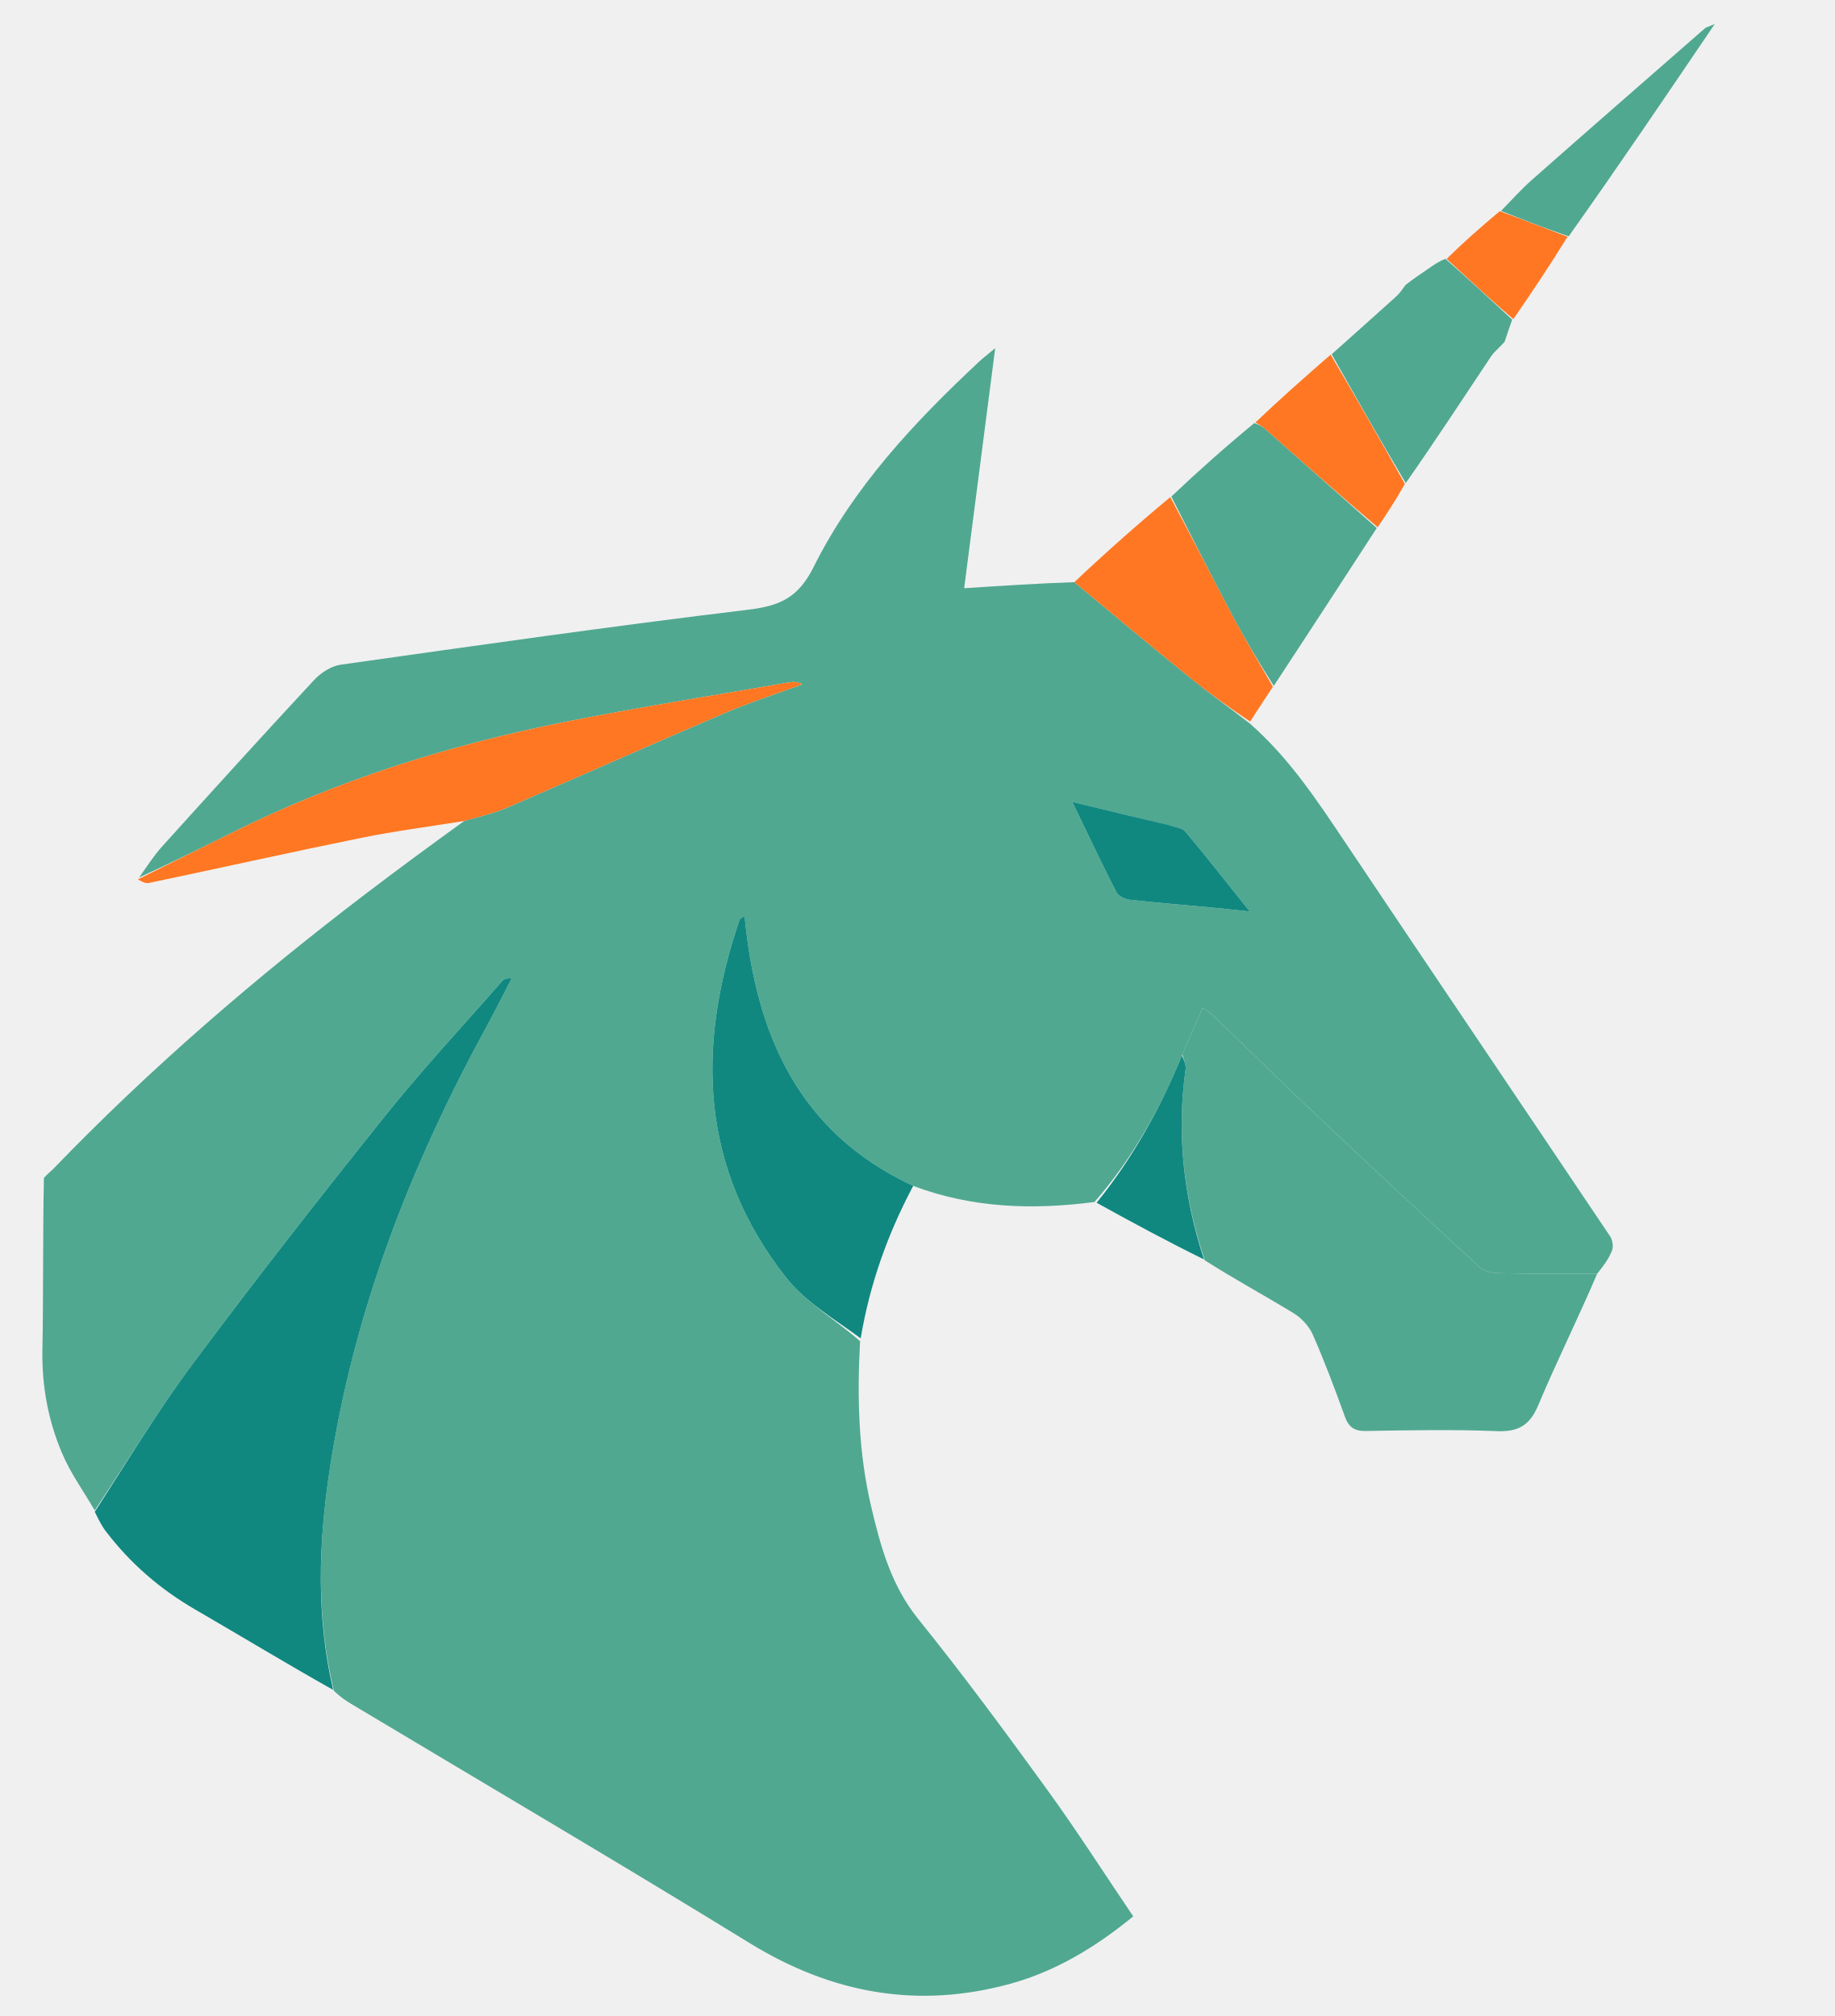
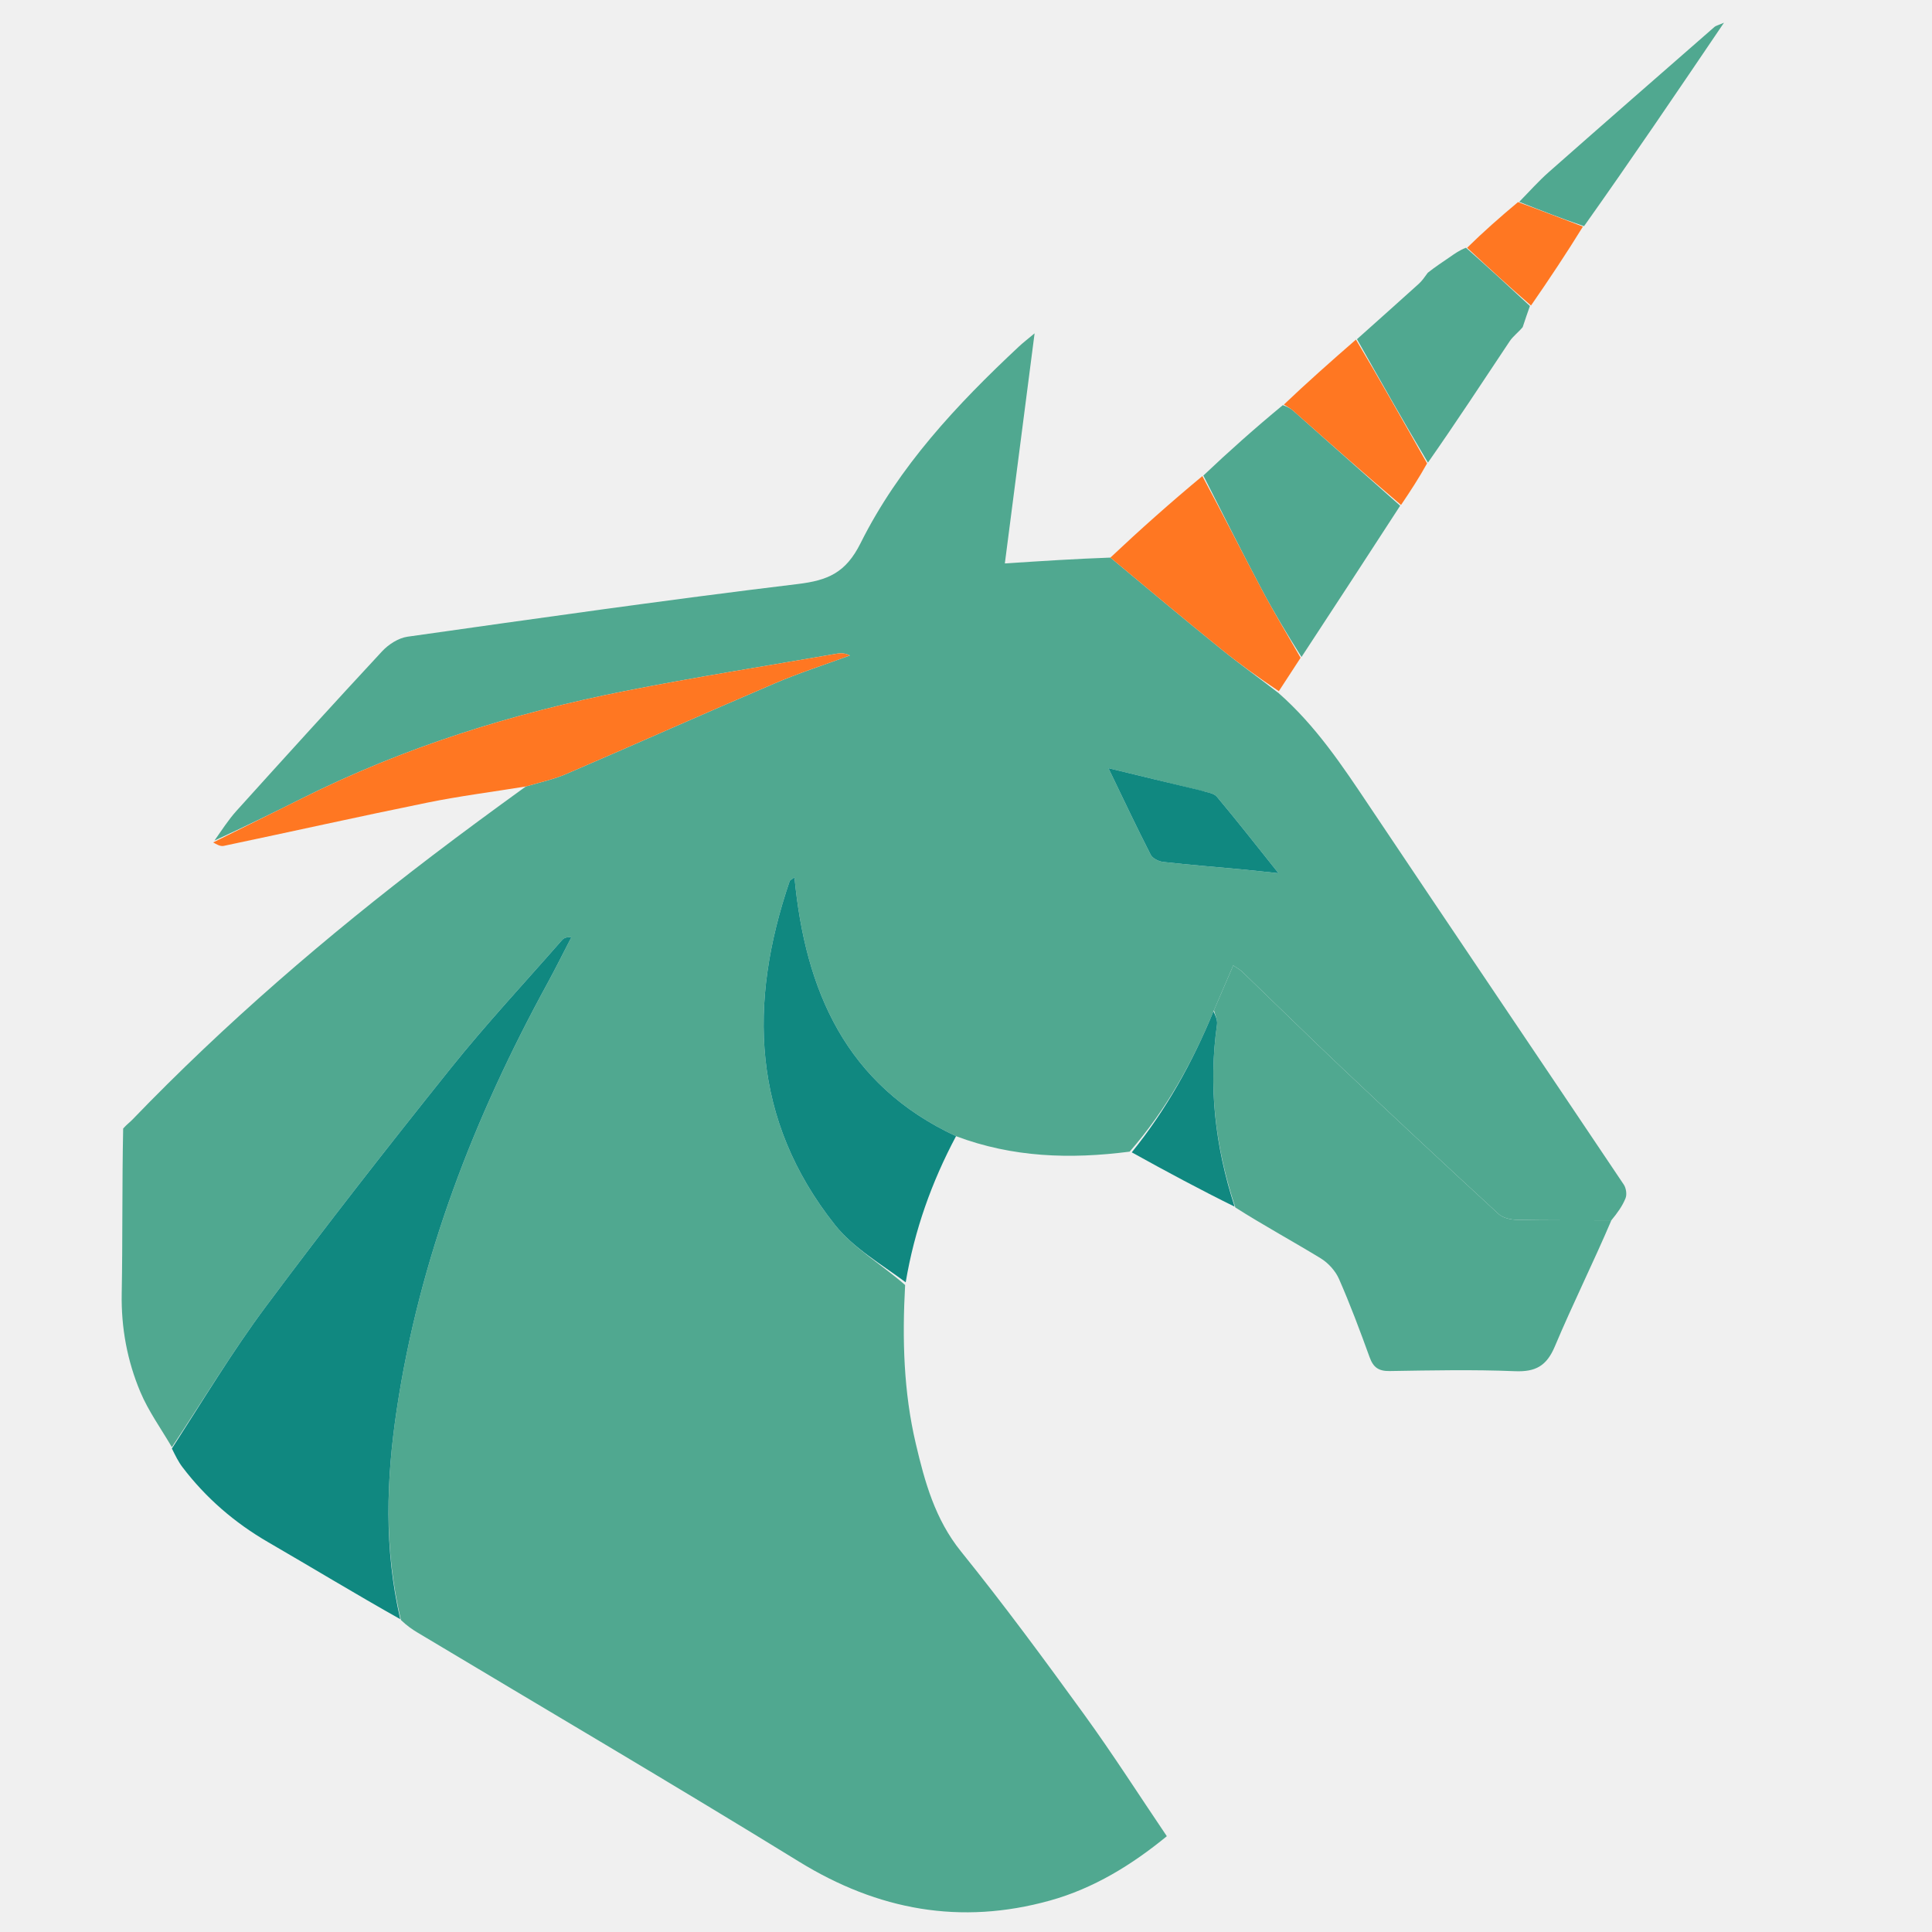
- <svg xmlns="http://www.w3.org/2000/svg" width="232" height="255" viewBox="0 0 232 255" fill="none">
-   <path d="M11.983 191.053C10.577 188.634 8.902 186.328 7.826 183.769C6.095 179.655 5.279 175.31 5.363 170.773C5.495 163.606 5.4 156.435 5.553 148.992C6.053 148.43 6.43 148.172 6.741 147.849C19.01 135.114 32.37 123.622 46.423 112.922C50.433 109.87 54.496 106.887 58.702 103.845C60.588 103.288 62.371 102.91 64.014 102.203C73.218 98.245 82.367 94.158 91.581 90.223C94.813 88.842 98.176 87.767 101.479 86.552C100.853 86.25 100.319 86.219 99.806 86.308C90.476 87.931 81.116 89.406 71.826 91.24C56.99 94.169 42.642 98.661 29.072 105.458C25.24 107.377 21.384 109.247 17.596 110.99C18.599 109.579 19.451 108.234 20.503 107.069C26.874 100.012 33.259 92.968 39.73 86.004C40.577 85.092 41.886 84.246 43.08 84.077C60.236 81.652 77.391 79.2 94.59 77.124C98.566 76.644 100.929 75.648 102.885 71.726C107.92 61.629 115.59 53.436 123.787 45.772C124.33 45.265 124.924 44.813 125.851 44.037C124.499 54.489 123.229 64.314 121.925 74.404C126.785 74.088 131.272 73.796 135.858 73.635C140.803 77.763 145.624 81.794 150.509 85.744C152.939 87.708 155.488 89.525 158.069 91.529C162.991 95.86 166.487 101.136 170.019 106.412C181.186 123.092 192.435 139.718 203.616 156.39C203.924 156.849 204.048 157.681 203.852 158.179C203.444 159.215 202.765 160.143 201.977 161.103C197.682 161.087 193.607 161.124 189.534 161.042C188.703 161.025 187.663 160.799 187.087 160.269C180.164 153.898 173.284 147.478 166.445 141.015C162.008 136.822 157.659 132.535 153.26 128.301C152.959 128.011 152.57 127.813 152.069 127.467C151.17 129.553 150.347 131.462 149.465 133.522C146.671 140.3 143.23 146.509 138.402 152.042C130.535 153.058 122.956 152.81 115.481 150.002C100.951 143.24 95.584 130.817 94.157 115.843C93.751 116.147 93.569 116.21 93.531 116.322C88.029 132.428 88.513 147.848 99.48 161.679C101.931 164.771 105.612 166.885 108.763 169.646C108.369 176.81 108.562 183.737 110.166 190.568C111.359 195.648 112.707 200.562 116.141 204.819C121.775 211.805 127.109 219.043 132.379 226.312C136.181 231.557 139.674 237.027 143.305 242.396C138.68 246.187 133.635 249.293 127.855 250.896C116.095 254.156 105.19 252.173 94.774 245.763C78.098 235.5 61.207 225.586 44.409 215.521C43.699 215.095 43.015 214.626 42.219 213.865C39.974 204.447 40.285 195.283 41.655 186.134C44.654 166.113 51.86 147.564 61.517 129.889C62.623 127.864 63.647 125.794 64.71 123.746C64.022 123.693 63.696 123.871 63.466 124.133C58.556 129.747 53.457 135.21 48.798 141.026C40.511 151.371 32.341 161.819 24.419 172.445C19.966 178.418 16.109 184.836 11.983 191.053ZM147.519 104.325C143.756 103.411 139.994 102.496 135.597 101.427C137.627 105.626 139.344 109.27 141.176 112.854C141.422 113.336 142.23 113.736 142.82 113.803C146.249 114.189 149.691 114.46 153.127 114.781C154.564 114.915 155.998 115.078 158.042 115.291C155.065 111.568 152.54 108.333 149.904 105.193C149.488 104.698 148.568 104.628 147.519 104.325Z" fill="#50A890" />
-   <path d="M168.401 44.809C171.12 42.377 173.846 39.953 176.552 37.507C176.981 37.118 177.322 36.632 177.748 36.039C178.727 35.262 179.669 34.648 180.596 34.011C181.245 33.565 181.873 33.089 182.788 32.738C185.787 35.376 188.508 37.903 191.229 40.43C190.918 41.309 190.607 42.188 190.273 43.218C189.682 43.932 188.998 44.418 188.563 45.071C185.005 50.409 181.493 55.779 177.768 61.1C174.512 55.643 171.457 50.226 168.401 44.809Z" fill="#50A890" />
-   <path d="M189.811 26.682C191.109 25.369 192.335 23.975 193.716 22.756C200.986 16.338 208.295 9.965 215.597 3.583C215.753 3.447 215.991 3.405 216.841 3.04C210.559 12.315 204.622 21.082 198.373 29.893C195.311 28.852 192.561 27.767 189.811 26.682Z" fill="#50A890" />
-   <path d="M201.977 161.103C199.617 166.648 196.888 172.119 194.522 177.742C193.434 180.328 191.981 181.133 189.245 181.021C183.746 180.795 178.229 180.912 172.722 181.001C171.266 181.025 170.558 180.528 170.07 179.181C168.813 175.703 167.514 172.234 166.03 168.85C165.562 167.78 164.613 166.732 163.612 166.121C159.949 163.884 156.171 161.837 152.348 159.413C149.673 151.335 148.773 143.402 149.929 135.256C150.014 134.659 149.669 134.001 149.524 133.371C150.347 131.462 151.17 129.553 152.069 127.467C152.57 127.813 152.959 128.011 153.26 128.301C157.659 132.535 162.008 136.822 166.445 141.015C173.284 147.478 180.164 153.898 187.087 160.269C187.663 160.799 188.703 161.025 189.534 161.042C193.607 161.124 197.682 161.087 201.977 161.103Z" fill="#50A890" />
-   <path d="M161.08 86.756C159.245 83.857 157.452 80.895 155.831 77.841C153.217 72.914 150.715 67.927 148.123 62.809C151.496 59.613 154.911 56.573 158.615 53.514C159.27 53.75 159.666 53.97 159.997 54.263C164.704 58.433 169.402 62.613 174.103 66.79C169.802 73.41 165.502 80.03 161.08 86.756Z" fill="#50A890" />
-   <path d="M11.985 191.227C16.109 184.836 19.966 178.418 24.419 172.445C32.341 161.818 40.511 151.371 48.798 141.026C53.457 135.21 58.556 129.747 63.466 124.133C63.696 123.871 64.022 123.692 64.71 123.745C63.647 125.794 62.623 127.864 61.517 129.889C51.86 147.564 44.654 166.113 41.655 186.134C40.285 195.283 39.974 204.447 42.128 213.752C36.325 210.492 30.541 206.98 24.689 203.588C20.26 201.022 16.479 197.757 13.385 193.693C12.846 192.985 12.449 192.168 11.985 191.227Z" fill="#108880" />
-   <path d="M189.656 26.713C192.561 27.767 195.311 28.852 198.224 29.945C196.095 33.404 193.803 36.853 191.37 40.366C188.508 37.903 185.787 35.376 182.938 32.745C185.041 30.675 187.271 28.709 189.656 26.713Z" fill="#FF7722" />
-   <path d="M115.481 150.002C112.263 156.062 109.999 162.383 108.839 169.288C105.612 166.884 101.931 164.771 99.48 161.679C88.513 147.848 88.029 132.428 93.531 116.322C93.569 116.21 93.751 116.147 94.157 115.843C95.584 130.817 100.951 143.24 115.481 150.002Z" fill="#108880" />
-   <path d="M58.702 103.845C54.25 104.565 49.936 105.115 45.686 105.979C36.713 107.805 27.775 109.805 18.814 111.689C18.365 111.783 17.827 111.453 17.435 111.23C21.384 109.247 25.24 107.377 29.072 105.458C42.642 98.66 56.99 94.169 71.826 91.24C81.116 89.406 90.476 87.931 99.806 86.308C100.319 86.219 100.853 86.25 101.479 86.552C98.176 87.767 94.814 88.842 91.581 90.223C82.367 94.158 73.218 98.245 64.014 102.203C62.371 102.91 60.588 103.288 58.702 103.845Z" fill="#FF7722" />
-   <path d="M135.858 73.635C139.781 69.933 143.803 66.362 147.995 62.878C150.715 67.927 153.217 72.914 155.831 77.841C157.452 80.895 159.245 83.857 160.96 86.861C160.037 88.283 159.114 89.705 158.087 91.268C155.488 89.525 152.939 87.708 150.509 85.744C145.624 81.794 140.803 77.763 135.858 73.635Z" fill="#FF7722" />
-   <path d="M147.7 104.344C148.568 104.628 149.488 104.698 149.904 105.192C152.54 108.333 155.065 111.568 158.042 115.291C155.998 115.078 154.564 114.915 153.127 114.781C149.691 114.459 146.249 114.189 142.82 113.803C142.23 113.736 141.422 113.336 141.176 112.854C139.343 109.27 137.627 105.626 135.597 101.427C139.994 102.496 143.756 103.411 147.7 104.344Z" fill="#108880" />
-   <path d="M149.465 133.521C149.669 134.001 150.014 134.659 149.929 135.256C148.773 143.402 149.673 151.335 152.254 159.304C147.755 157.089 143.262 154.676 138.677 152.134C143.23 146.509 146.671 140.3 149.465 133.521Z" fill="#108880" />
-   <path d="M174.217 66.69C169.402 62.613 164.704 58.433 159.997 54.264C159.666 53.97 159.27 53.75 158.755 53.439C161.781 50.56 164.956 47.738 168.266 44.863C171.457 50.226 174.512 55.643 177.655 61.201C176.605 63.091 175.468 64.84 174.217 66.69Z" fill="#FF7722" />
+ <svg xmlns="http://www.w3.org/2000/svg" width="255" height="255" viewBox="0 0 255 255" fill="none">
+   <g clip-path="url(#clip0_12_360)">
+     <path d="M22.686 191.013C21.28 188.594 19.605 186.288 18.528 183.729C16.797 179.615 15.982 175.27 16.065 170.733C16.197 163.566 16.102 156.395 16.256 148.953C16.755 148.391 17.133 148.132 17.444 147.809C29.712 135.075 43.072 123.582 57.126 112.883C61.135 109.83 65.198 106.848 69.404 103.806C71.29 103.248 73.074 102.87 74.717 102.163C83.921 98.205 93.07 94.118 102.284 90.183C105.516 88.802 108.879 87.727 112.182 86.512C111.555 86.21 111.022 86.179 110.509 86.268C101.178 87.891 91.818 89.366 82.529 91.2C67.693 94.129 53.344 98.621 39.775 105.418C35.943 107.338 32.086 109.208 28.299 110.951C29.301 109.539 30.154 108.194 31.206 107.029C37.577 99.973 43.962 92.928 50.432 85.964C51.28 85.053 52.588 84.207 53.782 84.038C70.938 81.612 88.093 79.161 105.293 77.084C109.268 76.604 111.632 75.608 113.587 71.686C118.623 61.589 126.293 53.396 134.49 45.733C135.032 45.225 135.626 44.774 136.553 43.997C135.202 54.45 133.932 64.275 132.627 74.365C137.487 74.049 141.975 73.757 146.56 73.595C151.506 77.723 156.326 81.754 161.212 85.704C163.642 87.669 166.191 89.485 168.771 91.489C173.694 95.82 177.19 101.097 180.722 106.372C191.889 123.052 203.138 139.678 214.318 156.35C214.626 156.809 214.75 157.641 214.554 158.14C214.147 159.175 213.467 160.103 212.679 161.064C208.385 161.047 204.309 161.084 200.236 161.002C199.405 160.985 198.366 160.759 197.79 160.229C190.866 153.858 183.987 147.438 177.148 140.975C172.711 136.782 168.362 132.495 163.963 128.261C163.661 127.971 163.272 127.773 162.772 127.427C161.873 129.513 161.05 131.422 160.167 133.482C157.374 140.261 153.933 146.469 149.105 152.002C141.237 153.018 133.658 152.77 126.184 149.962C111.654 143.2 106.286 130.777 104.86 115.804C104.454 116.107 104.272 116.17 104.233 116.282C98.731 132.388 99.216 147.808 110.182 161.64C112.633 164.731 116.315 166.845 119.465 169.606C119.071 176.77 119.265 183.698 120.869 190.528C122.062 195.609 123.41 200.522 126.844 204.78C132.478 211.766 137.811 219.003 143.081 226.272C146.883 231.517 150.376 236.987 154.007 242.356C149.382 246.148 144.338 249.253 138.558 250.856C126.798 254.117 115.892 252.133 105.477 245.723C88.8 235.46 71.909 225.547 55.112 215.481C54.402 215.055 53.718 214.586 52.921 213.825C50.676 204.408 50.987 195.244 52.358 186.095C55.357 166.074 62.562 147.524 72.22 129.849C73.326 127.825 74.35 125.755 75.412 123.706C74.725 123.653 74.398 123.831 74.168 124.094C69.258 129.707 64.16 135.17 59.501 140.987C51.214 151.332 43.043 161.779 35.121 172.405C30.669 178.378 26.811 184.796 22.686 191.013ZM158.221 104.286C154.459 103.371 150.696 102.456 146.3 101.388C148.33 105.587 150.046 109.23 151.878 112.815C152.125 113.297 152.933 113.696 153.522 113.763C156.951 114.15 160.393 114.42 163.83 114.741C165.266 114.875 166.7 115.038 168.745 115.252C165.767 111.528 163.243 108.293 160.606 105.153C160.191 104.658 159.27 104.588 158.221 104.286Z" fill="#50A890" />
+     <path d="M179.104 44.769C181.823 42.337 184.548 39.913 187.254 37.467C187.683 37.079 188.024 36.592 188.45 35.999C189.43 35.222 190.372 34.608 191.299 33.971C191.948 33.525 192.575 33.05 193.491 32.699C196.489 35.337 199.21 37.863 201.931 40.39C201.621 41.269 201.31 42.148 200.976 43.178C200.384 43.892 199.7 44.378 199.266 45.031C195.708 50.37 192.196 55.74 188.47 61.06C185.215 55.603 182.159 50.186 179.104 44.769Z" fill="#50A890" />
+     <path d="M200.514 26.643C201.811 25.329 203.038 23.935 204.419 22.716C211.689 16.299 218.997 9.925 226.3 3.544C226.456 3.407 226.694 3.365 227.543 3C221.261 12.276 215.324 21.042 209.075 29.853C206.014 28.812 203.264 27.727 200.514 26.643Z" fill="#50A890" />
+     <path d="M212.679 161.064C210.319 166.608 207.591 172.079 205.224 177.702C204.136 180.288 202.683 181.094 199.947 180.981C194.448 180.756 188.932 180.873 183.425 180.961C181.969 180.985 181.26 180.488 180.773 179.141C179.515 175.664 178.217 172.194 176.733 168.81C176.264 167.74 175.315 166.692 174.314 166.081C170.651 163.845 166.873 161.797 163.051 159.373C160.376 151.295 159.476 143.362 160.632 135.216C160.716 134.619 160.372 133.961 160.227 133.331C161.05 131.422 161.873 129.513 162.772 127.427C163.272 127.773 163.661 127.971 163.963 128.261C168.362 132.495 172.711 136.782 177.148 140.975C183.987 147.438 190.866 153.858 197.79 160.229C198.366 160.759 199.405 160.985 200.236 161.002C204.309 161.084 208.385 161.047 212.679 161.064Z" fill="#50A890" />
+     <path d="M171.783 86.716C169.947 83.817 168.155 80.855 166.534 77.801C163.919 72.874 161.418 67.887 158.826 62.769C162.198 59.573 165.613 56.533 169.317 53.474C169.972 53.71 170.369 53.93 170.7 54.224C175.407 58.393 180.105 62.573 184.805 66.75C180.505 73.37 176.204 79.99 171.783 86.716Z" fill="#50A890" />
+     <path d="M22.687 191.187C26.811 184.796 30.669 178.378 35.121 172.405C43.043 161.779 51.214 151.332 59.501 140.986C64.16 135.17 69.258 129.707 74.168 124.094C74.398 123.831 74.725 123.653 75.412 123.706C74.35 125.755 73.326 127.824 72.22 129.849C62.562 147.524 55.357 166.073 52.358 186.094C50.987 195.244 50.676 204.408 52.831 213.713C47.027 210.452 41.244 206.94 35.391 203.548C30.963 200.982 27.182 197.718 24.088 193.653C23.549 192.945 23.151 192.128 22.687 191.187Z" fill="#108880" />
+     <path d="M200.358 26.674C203.264 27.727 206.014 28.812 208.927 29.906C206.798 33.364 204.506 36.813 202.073 40.327C199.21 37.863 196.489 35.337 193.641 32.705C195.743 30.635 197.973 28.67 200.358 26.674Z" fill="#FF7722" />
+     <path d="M126.184 149.962C122.965 156.022 120.702 162.343 119.541 169.249C116.315 166.845 112.633 164.731 110.182 161.64C99.216 147.808 98.731 132.388 104.233 116.282C104.272 116.17 104.454 116.107 104.86 115.803C106.286 130.777 111.654 143.2 126.184 149.962Z" fill="#108880" />
+     <path d="M69.404 103.806C64.952 104.525 60.639 105.075 56.389 105.94C47.416 107.765 38.478 109.765 29.516 111.649C29.067 111.743 28.53 111.413 28.137 111.19C32.086 109.208 35.943 107.338 39.775 105.418C53.344 98.621 67.693 94.129 82.529 91.2C91.818 89.366 101.178 87.891 110.509 86.268C111.022 86.179 111.555 86.21 112.182 86.512C108.879 87.727 105.516 88.802 102.284 90.183C93.07 94.118 83.921 98.205 74.717 102.163C73.074 102.87 71.29 103.248 69.404 103.806Z" fill="#FF7722" />
+     <path d="M146.56 73.595C150.484 69.894 154.505 66.322 158.697 62.838C161.418 67.887 163.919 72.874 166.534 77.801C168.155 80.855 169.947 83.817 171.662 86.821C170.74 88.243 169.817 89.665 168.79 91.228C166.191 89.485 163.642 87.669 161.212 85.704C156.326 81.754 151.506 77.723 146.56 73.595Z" fill="#FF7722" />
+     <path d="M158.402 104.304C159.27 104.588 160.191 104.658 160.606 105.153C163.243 108.293 165.767 111.528 168.745 115.251C166.7 115.038 165.266 114.875 163.83 114.741C160.393 114.42 156.951 114.15 153.522 113.763C152.933 113.696 152.125 113.297 151.878 112.815C150.046 109.23 148.33 105.587 146.3 101.388C150.696 102.456 154.459 103.371 158.402 104.304Z" fill="#108880" />
+     <path d="M160.167 133.482C160.372 133.961 160.716 134.619 160.632 135.216C159.476 143.362 160.376 151.295 162.956 159.265C158.457 157.049 153.964 154.636 149.379 152.095C153.933 146.469 157.374 140.26 160.167 133.482Z" fill="#108880" />
+     <path d="M184.919 66.65C180.105 62.573 175.407 58.393 170.7 54.224C170.369 53.93 169.972 53.71 169.457 53.399C172.484 50.52 175.659 47.699 178.969 44.823C182.159 50.186 185.215 55.603 188.357 61.161C187.307 63.051 186.171 64.8 184.919 66.65Z" fill="#FF7722" />
+   </g>
+   <defs>
+     <clipPath id="clip0_12_360">
+       <rect width="255" height="255" fill="white" />
+     </clipPath>
+   </defs>
</svg>
